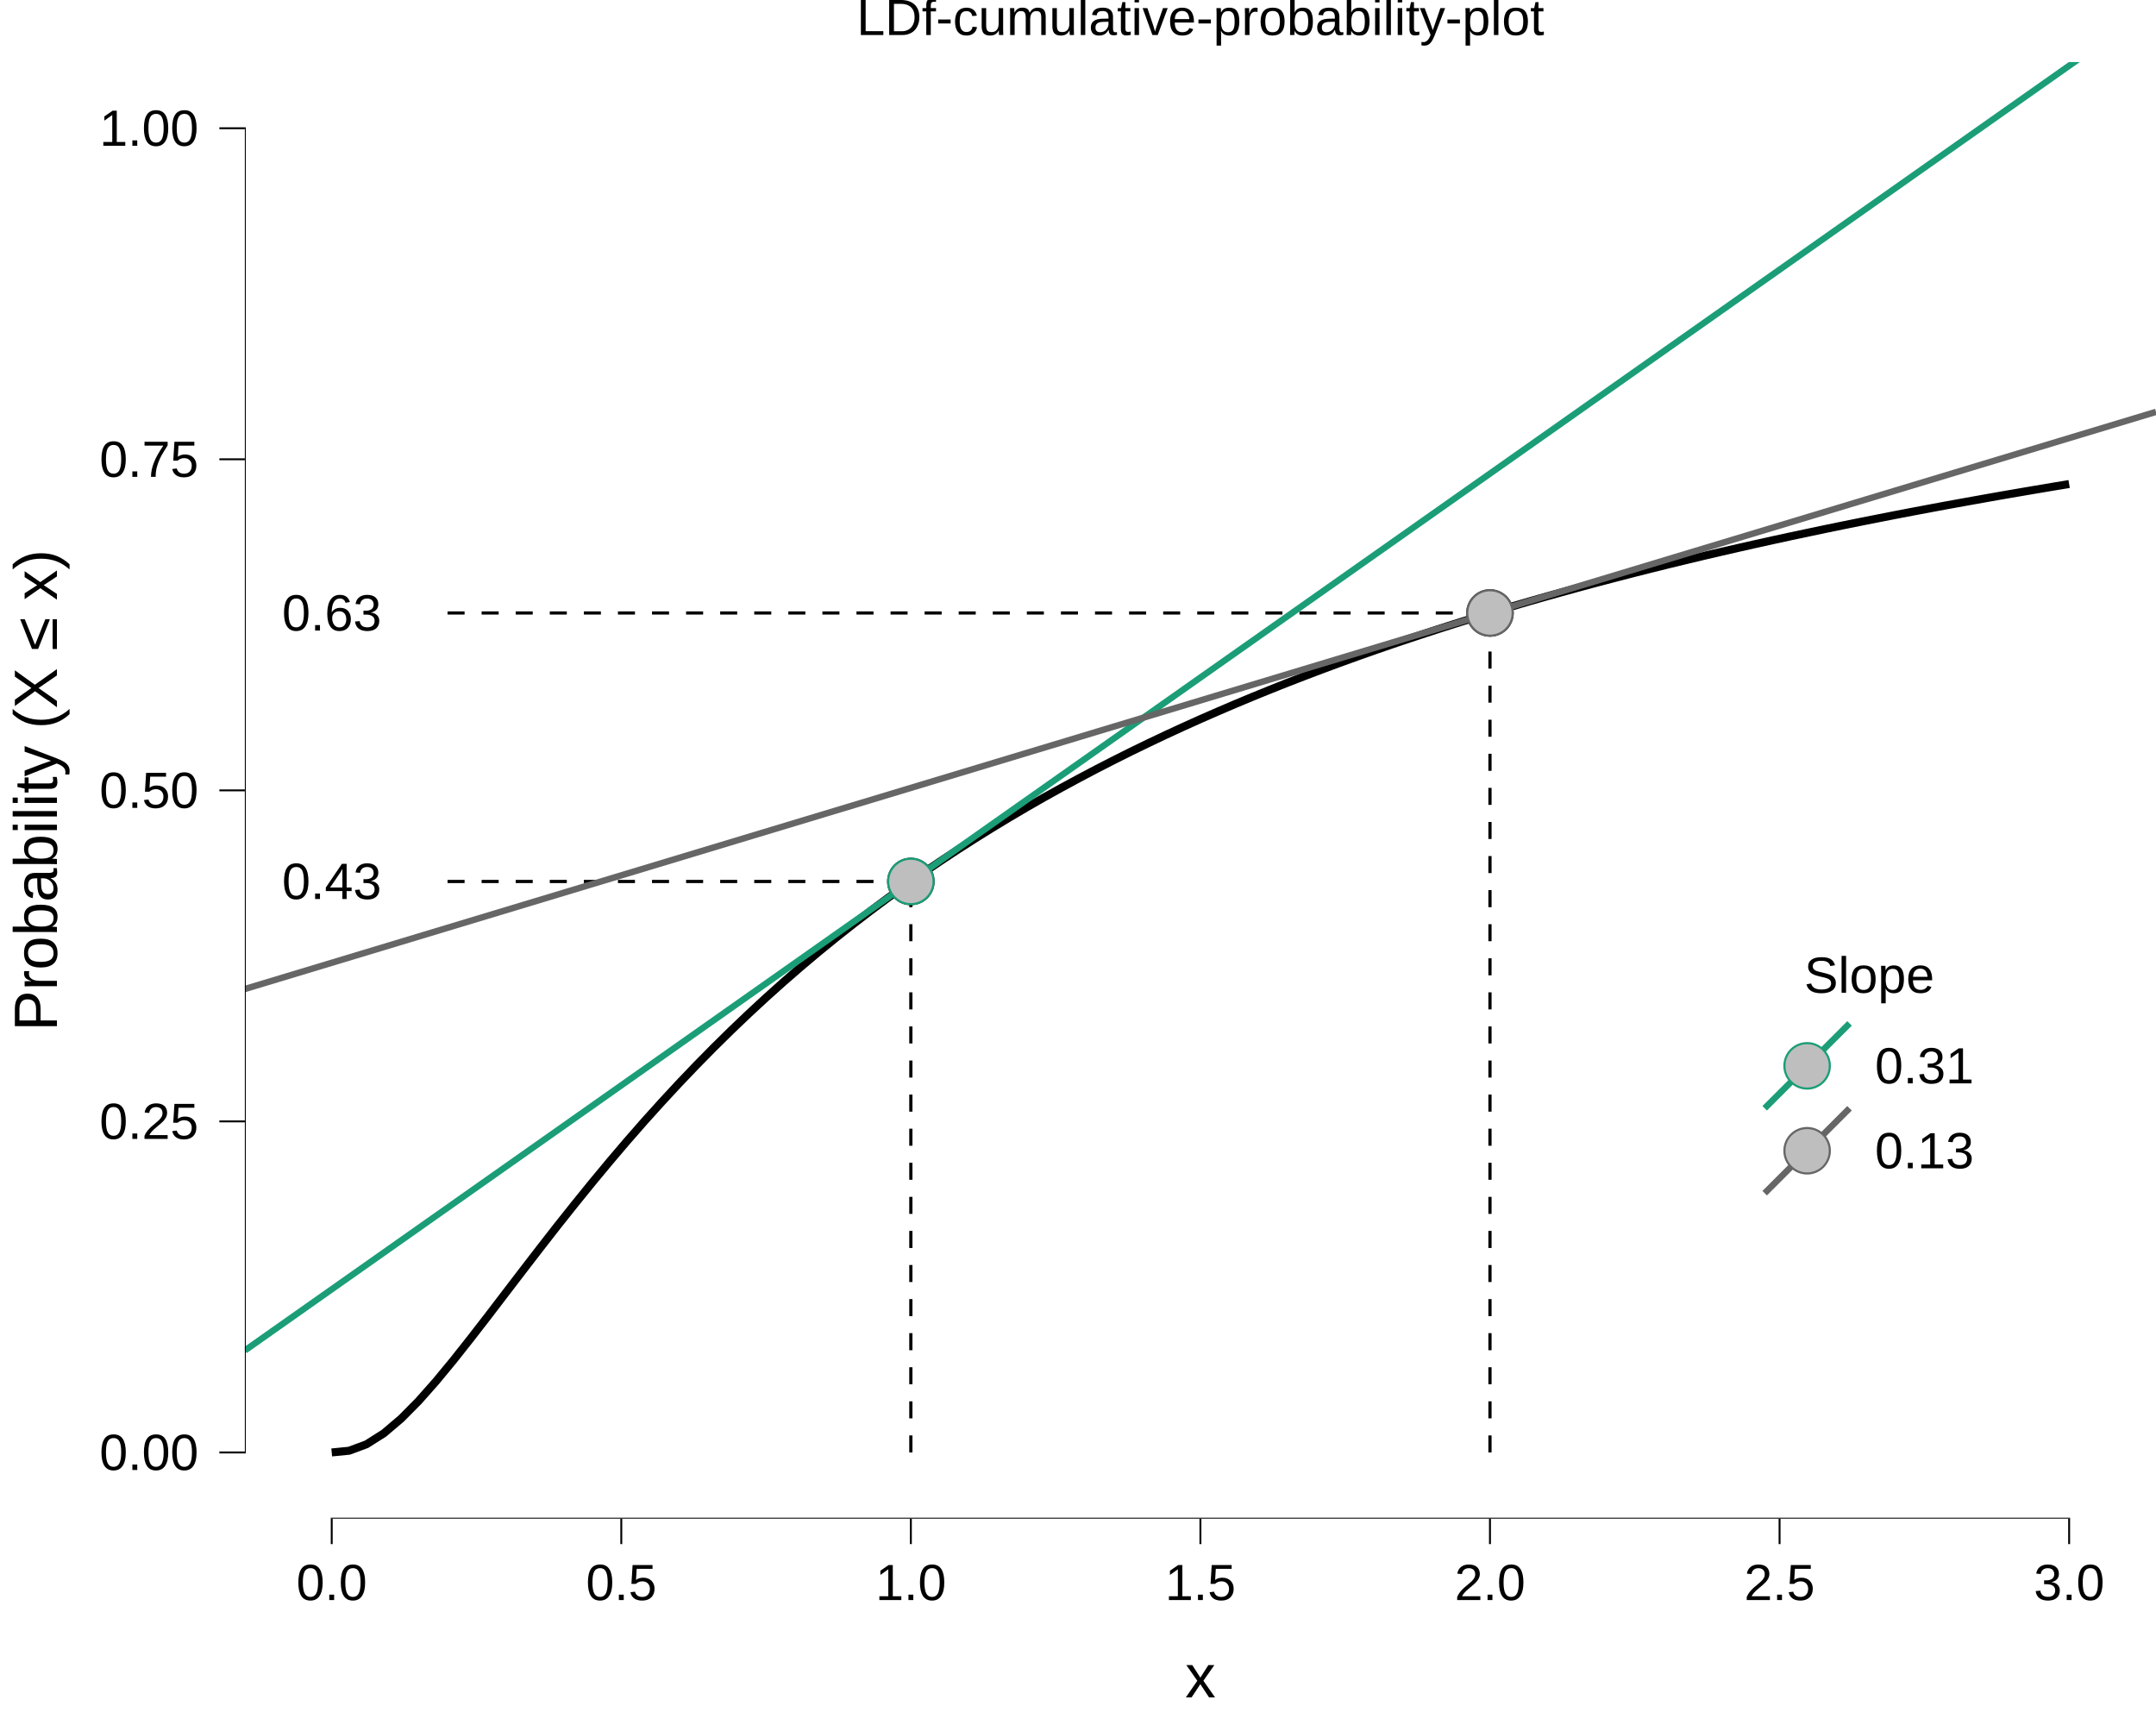
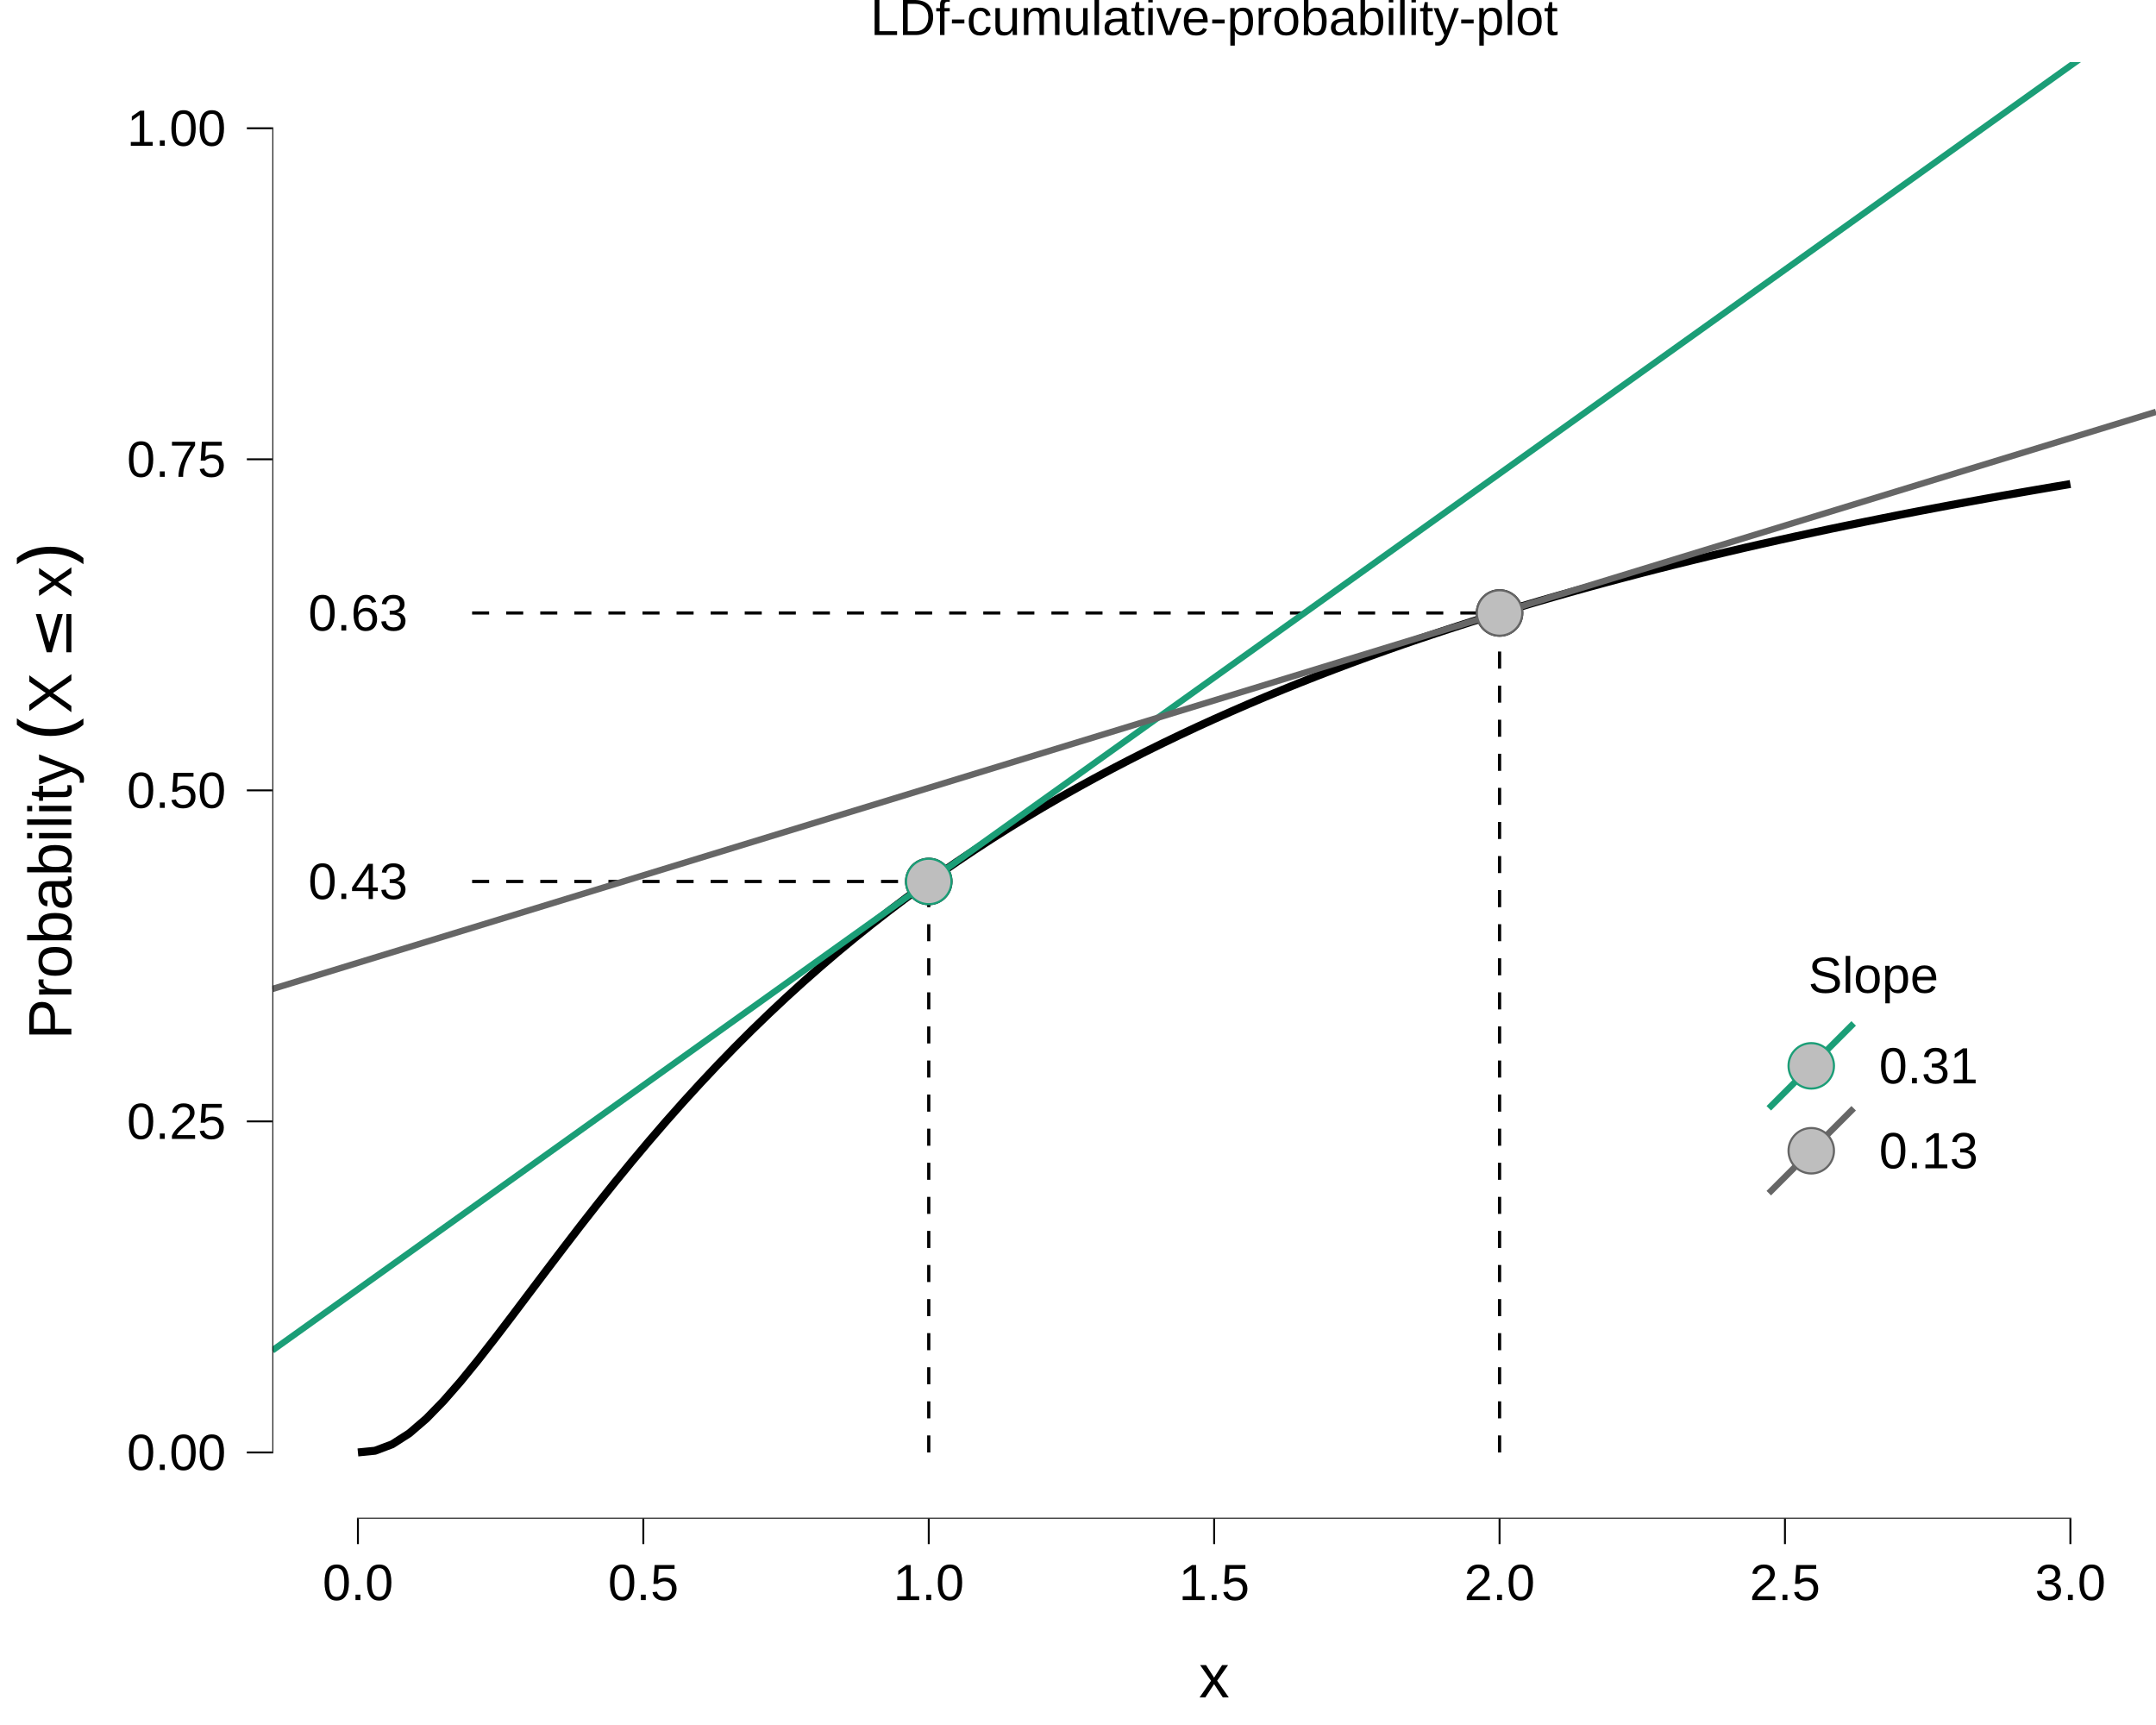
<svg xmlns="http://www.w3.org/2000/svg" viewBox="0 0 720.00 576.00">
  <defs>
    <style type="text/css">
    line, polyline, polygon, path, rect, circle {
      fill: none;
      stroke: #000000;
      stroke-linecap: round;
      stroke-linejoin: round;
      stroke-miterlimit: 10.00;
    }
  </style>
  </defs>
  <rect width="100%" height="100%" style="stroke: none; fill: #FFFFFF;" />
  <rect x="0.00" y="0.00" width="720.00" height="576.00" style="stroke-width: 10.67; stroke: none;" />
  <defs>
-     <clipPath id="cpODEuNzd8NzIwLjAwfDUwNy4xMHwyMC43MQ==">
-       <rect x="81.77" y="20.71" width="638.23" height="486.38" />
+     <clipPath id="cpOTAuOTR8NzIwLjAwfDUwNy4xMHwyMC43MQ==">
+       <rect x="90.94" y="20.71" width="629.06" height="486.38" />
    </clipPath>
  </defs>
-   <rect x="81.77" y="20.71" width="638.23" height="486.38" style="stroke-width: 10.67; stroke: none;" clip-path="url(#cpODEuNzd8NzIwLjAwfDUwNy4xMHwyMC43MQ==)" />
-   <polyline points="110.78,484.99 116.58,484.42 122.38,482.27 128.18,478.60 133.98,473.68 139.79,467.81 145.59,461.26 151.39,454.24 157.19,446.91 163.00,439.41 168.80,431.82 174.60,424.24 180.40,416.71 186.20,409.27 192.01,401.97 197.81,394.82 203.61,387.83 209.41,381.02 215.21,374.39 221.02,367.95 226.82,361.69 232.62,355.62 238.42,349.73 244.23,344.01 250.03,338.48 255.83,333.11 261.63,327.91 267.43,322.87 273.24,317.98 279.04,313.25 284.84,308.66 290.64,304.20 296.44,299.88 302.25,295.69 308.05,291.63 313.85,287.68 319.65,283.85 325.46,280.13 331.26,276.52 337.06,273.01 342.86,269.59 348.66,266.27 354.47,263.05 360.27,259.91 366.07,256.85 371.87,253.88 377.67,250.98 383.48,248.16 389.28,245.41 395.08,242.73 400.88,240.12 406.68,237.58 412.49,235.09 418.29,232.67 424.09,230.31 429.89,228.00 435.70,225.75 441.50,223.55 447.30,221.40 453.10,219.30 458.90,217.25 464.71,215.24 470.51,213.28 476.31,211.37 482.11,209.49 487.91,207.65 493.72,205.86 499.52,204.10 505.32,202.38 511.12,200.69 516.93,199.04 522.73,197.43 528.53,195.84 534.33,194.29 540.13,192.77 545.94,191.27 551.74,189.81 557.54,188.37 563.34,186.97 569.14,185.58 574.95,184.23 580.75,182.90 586.55,181.59 592.35,180.31 598.16,179.05 603.96,177.82 609.76,176.60 615.56,175.41 621.36,174.24 627.17,173.09 632.97,171.95 638.77,170.84 644.57,169.75 650.37,168.67 656.18,167.62 661.98,166.58 667.78,165.55 673.58,164.55 679.39,163.56 685.19,162.58 690.99,161.62 " style="stroke-width: 2.67; stroke-linecap: butt;" clip-path="url(#cpODEuNzd8NzIwLjAwfDUwNy4xMHwyMC43MQ==)" />
-   <line x1="149.46" y1="294.33" x2="304.18" y2="294.33" style="stroke-width: 1.07; stroke-dasharray: 5.69,5.69; stroke-linecap: butt;" clip-path="url(#cpODEuNzd8NzIwLjAwfDUwNy4xMHwyMC43MQ==)" />
-   <line x1="149.46" y1="204.68" x2="497.58" y2="204.68" style="stroke-width: 1.07; stroke-dasharray: 5.69,5.69; stroke-linecap: butt;" clip-path="url(#cpODEuNzd8NzIwLjAwfDUwNy4xMHwyMC43MQ==)" />
-   <g clip-path="url(#cpODEuNzd8NzIwLjAwfDUwNy4xMHwyMC43MQ==)">
-     <text x="94.18" y="300.19" style="font-size: 17.07px; font-family: Liberation Sans;" textLength="33.19px" lengthAdjust="spacingAndGlyphs">0.43</text>
+   <rect x="90.94" y="20.71" width="629.06" height="486.38" style="stroke-width: 10.67; stroke: none;" clip-path="url(#cpOTAuOTR8NzIwLjAwfDUwNy4xMHwyMC43MQ==)" />
+   <polyline points="119.53,484.99 125.25,484.42 130.97,482.27 136.69,478.60 142.41,473.68 148.12,467.81 153.84,461.26 159.56,454.24 165.28,446.91 171.00,439.41 176.72,431.82 182.44,424.24 188.16,416.71 193.87,409.27 199.59,401.97 205.31,394.82 211.03,387.83 216.75,381.02 222.47,374.39 228.19,367.95 233.91,361.69 239.62,355.62 245.34,349.73 251.06,344.01 256.78,338.48 262.50,333.11 268.22,327.91 273.94,322.87 279.66,317.98 285.37,313.25 291.09,308.66 296.81,304.20 302.53,299.88 308.25,295.69 313.97,291.63 319.69,287.68 325.41,283.85 331.12,280.13 336.84,276.52 342.56,273.01 348.28,269.59 354.00,266.27 359.72,263.05 365.44,259.91 371.16,256.85 376.87,253.88 382.59,250.98 388.31,248.16 394.03,245.41 399.75,242.73 405.47,240.12 411.19,237.58 416.91,235.09 422.62,232.67 428.34,230.31 434.06,228.00 439.78,225.75 445.50,223.55 451.22,221.40 456.94,219.30 462.66,217.25 468.37,215.24 474.09,213.28 479.81,211.37 485.53,209.49 491.25,207.65 496.97,205.86 502.69,204.10 508.41,202.38 514.12,200.69 519.84,199.04 525.56,197.43 531.28,195.84 537.00,194.29 542.72,192.77 548.44,191.27 554.16,189.81 559.87,188.37 565.59,186.97 571.31,185.58 577.03,184.23 582.75,182.90 588.47,181.59 594.19,180.31 599.91,179.05 605.62,177.82 611.34,176.60 617.06,175.41 622.78,174.24 628.50,173.09 634.22,171.95 639.94,170.84 645.66,169.75 651.37,168.67 657.09,167.62 662.81,166.58 668.53,165.55 674.25,164.55 679.97,163.56 685.69,162.58 691.41,161.62 " style="stroke-width: 2.67; stroke-linecap: butt;" clip-path="url(#cpOTAuOTR8NzIwLjAwfDUwNy4xMHwyMC43MQ==)" />
+   <line x1="157.66" y1="294.33" x2="310.16" y2="294.33" style="stroke-width: 1.07; stroke-dasharray: 5.69,5.69; stroke-linecap: butt;" clip-path="url(#cpOTAuOTR8NzIwLjAwfDUwNy4xMHwyMC43MQ==)" />
+   <line x1="157.66" y1="204.68" x2="500.78" y2="204.68" style="stroke-width: 1.07; stroke-dasharray: 5.69,5.69; stroke-linecap: butt;" clip-path="url(#cpOTAuOTR8NzIwLjAwfDUwNy4xMHwyMC43MQ==)" />
+   <g clip-path="url(#cpOTAuOTR8NzIwLjAwfDUwNy4xMHwyMC43MQ==)">
+     <text x="102.94" y="300.19" style="font-size: 17.07px; font-family: Liberation Sans;" textLength="33.19px" lengthAdjust="spacingAndGlyphs">0.43</text>
  </g>
-   <g clip-path="url(#cpODEuNzd8NzIwLjAwfDUwNy4xMHwyMC43MQ==)">
-     <text x="94.18" y="210.55" style="font-size: 17.07px; font-family: Liberation Sans;" textLength="33.19px" lengthAdjust="spacingAndGlyphs">0.63</text>
+   <g clip-path="url(#cpOTAuOTR8NzIwLjAwfDUwNy4xMHwyMC43MQ==)">
+     <text x="102.94" y="210.55" style="font-size: 17.07px; font-family: Liberation Sans;" textLength="33.19px" lengthAdjust="spacingAndGlyphs">0.63</text>
  </g>
-   <line x1="304.18" y1="484.99" x2="304.18" y2="294.33" style="stroke-width: 1.07; stroke-dasharray: 5.69,5.69; stroke-linecap: butt;" clip-path="url(#cpODEuNzd8NzIwLjAwfDUwNy4xMHwyMC43MQ==)" />
-   <line x1="497.58" y1="484.99" x2="497.58" y2="204.68" style="stroke-width: 1.07; stroke-dasharray: 5.69,5.69; stroke-linecap: butt;" clip-path="url(#cpODEuNzd8NzIwLjAwfDUwNy4xMHwyMC43MQ==)" />
-   <circle cx="304.18" cy="294.33" r="5.69pt" style="stroke-width: 0.71; fill: #BEBEBE;" clip-path="url(#cpODEuNzd8NzIwLjAwfDUwNy4xMHwyMC43MQ==)" />
-   <circle cx="497.58" cy="204.68" r="5.69pt" style="stroke-width: 0.71; fill: #BEBEBE;" clip-path="url(#cpODEuNzd8NzIwLjAwfDUwNy4xMHwyMC43MQ==)" />
-   <line x1="81.77" y1="450.94" x2="720.00" y2="1.52" style="stroke-width: 2.13; stroke: #1B9E77; stroke-linecap: butt;" clip-path="url(#cpODEuNzd8NzIwLjAwfDUwNy4xMHwyMC43MQ==)" />
-   <line x1="81.77" y1="330.24" x2="720.00" y2="137.53" style="stroke-width: 2.13; stroke: #666666; stroke-linecap: butt;" clip-path="url(#cpODEuNzd8NzIwLjAwfDUwNy4xMHwyMC43MQ==)" />
-   <circle cx="304.18" cy="294.33" r="5.69pt" style="stroke-width: 0.71; stroke: #1B9E77; fill: #BEBEBE;" clip-path="url(#cpODEuNzd8NzIwLjAwfDUwNy4xMHwyMC43MQ==)" />
-   <circle cx="497.58" cy="204.68" r="5.69pt" style="stroke-width: 0.71; stroke: #666666; fill: #BEBEBE;" clip-path="url(#cpODEuNzd8NzIwLjAwfDUwNy4xMHwyMC43MQ==)" />
-   <line x1="110.46" y1="507.10" x2="691.31" y2="507.10" style="stroke-width: 0.64; stroke-linecap: butt;" clip-path="url(#cpODEuNzd8NzIwLjAwfDUwNy4xMHwyMC43MQ==)" />
-   <line x1="81.77" y1="485.31" x2="81.77" y2="42.50" style="stroke-width: 0.64; stroke-linecap: butt;" clip-path="url(#cpODEuNzd8NzIwLjAwfDUwNy4xMHwyMC43MQ==)" />
-   <rect x="81.77" y="20.71" width="638.23" height="486.38" style="stroke-width: 0.00; stroke: none;" clip-path="url(#cpODEuNzd8NzIwLjAwfDUwNy4xMHwyMC43MQ==)" />
+   <line x1="310.16" y1="484.99" x2="310.16" y2="294.33" style="stroke-width: 1.07; stroke-dasharray: 5.69,5.69; stroke-linecap: butt;" clip-path="url(#cpOTAuOTR8NzIwLjAwfDUwNy4xMHwyMC43MQ==)" />
+   <line x1="500.78" y1="484.99" x2="500.78" y2="204.68" style="stroke-width: 1.07; stroke-dasharray: 5.69,5.69; stroke-linecap: butt;" clip-path="url(#cpOTAuOTR8NzIwLjAwfDUwNy4xMHwyMC43MQ==)" />
+   <circle cx="310.16" cy="294.33" r="5.69pt" style="stroke-width: 0.71; fill: #BEBEBE;" clip-path="url(#cpOTAuOTR8NzIwLjAwfDUwNy4xMHwyMC43MQ==)" />
+   <circle cx="500.78" cy="204.68" r="5.69pt" style="stroke-width: 0.71; fill: #BEBEBE;" clip-path="url(#cpOTAuOTR8NzIwLjAwfDUwNy4xMHwyMC43MQ==)" />
+   <line x1="90.94" y1="450.94" x2="720.00" y2="1.52" style="stroke-width: 2.13; stroke: #1B9E77; stroke-linecap: butt;" clip-path="url(#cpOTAuOTR8NzIwLjAwfDUwNy4xMHwyMC43MQ==)" />
+   <line x1="90.94" y1="330.24" x2="720.00" y2="137.53" style="stroke-width: 2.13; stroke: #666666; stroke-linecap: butt;" clip-path="url(#cpOTAuOTR8NzIwLjAwfDUwNy4xMHwyMC43MQ==)" />
+   <circle cx="310.16" cy="294.33" r="5.69pt" style="stroke-width: 0.71; stroke: #1B9E77; fill: #BEBEBE;" clip-path="url(#cpOTAuOTR8NzIwLjAwfDUwNy4xMHwyMC43MQ==)" />
+   <circle cx="500.78" cy="204.68" r="5.69pt" style="stroke-width: 0.71; stroke: #666666; fill: #BEBEBE;" clip-path="url(#cpOTAuOTR8NzIwLjAwfDUwNy4xMHwyMC43MQ==)" />
+   <line x1="119.21" y1="507.10" x2="691.73" y2="507.10" style="stroke-width: 0.64; stroke-linecap: butt;" clip-path="url(#cpOTAuOTR8NzIwLjAwfDUwNy4xMHwyMC43MQ==)" />
+   <line x1="90.94" y1="485.31" x2="90.94" y2="42.50" style="stroke-width: 0.64; stroke-linecap: butt;" clip-path="url(#cpOTAuOTR8NzIwLjAwfDUwNy4xMHwyMC43MQ==)" />
+   <rect x="90.94" y="20.71" width="629.06" height="486.38" style="stroke-width: 0.00; stroke: none;" clip-path="url(#cpOTAuOTR8NzIwLjAwfDUwNy4xMHwyMC43MQ==)" />
  <defs>
    <clipPath id="cpMC4wMHw3MjAuMDB8NTc2LjAwfDAuMDA=">
      <rect x="0.00" y="0.00" width="720.00" height="576.00" />
    </clipPath>
  </defs>
-   <polyline points="81.77,507.10 81.77,20.71 " style="stroke-width: 0.00; stroke: none; stroke-linecap: butt;" clip-path="url(#cpMC4wMHw3MjAuMDB8NTc2LjAwfDAuMDA=)" />
+   <polyline points="90.94,507.10 90.94,20.71 " style="stroke-width: 0.00; stroke: none; stroke-linecap: butt;" clip-path="url(#cpMC4wMHw3MjAuMDB8NTc2LjAwfDAuMDA=)" />
  <g clip-path="url(#cpMC4wMHw3MjAuMDB8NTc2LjAwfDAuMDA=)">
-     <text x="33.21" y="490.84" style="font-size: 17.00px; font-family: Liberation Sans;" textLength="33.08px" lengthAdjust="spacingAndGlyphs">0.00</text>
+     <text x="42.38" y="490.84" style="font-size: 17.00px; font-family: Liberation Sans;" textLength="33.08px" lengthAdjust="spacingAndGlyphs">0.00</text>
  </g>
  <g clip-path="url(#cpMC4wMHw3MjAuMDB8NTc2LjAwfDAuMDA=)">
-     <text x="33.21" y="380.30" style="font-size: 17.00px; font-family: Liberation Sans;" textLength="33.08px" lengthAdjust="spacingAndGlyphs">0.25</text>
+     <text x="42.38" y="380.30" style="font-size: 17.00px; font-family: Liberation Sans;" textLength="33.08px" lengthAdjust="spacingAndGlyphs">0.25</text>
  </g>
  <g clip-path="url(#cpMC4wMHw3MjAuMDB8NTc2LjAwfDAuMDA=)">
-     <text x="33.21" y="269.76" style="font-size: 17.00px; font-family: Liberation Sans;" textLength="33.08px" lengthAdjust="spacingAndGlyphs">0.50</text>
+     <text x="42.38" y="269.76" style="font-size: 17.00px; font-family: Liberation Sans;" textLength="33.08px" lengthAdjust="spacingAndGlyphs">0.50</text>
  </g>
  <g clip-path="url(#cpMC4wMHw3MjAuMDB8NTc2LjAwfDAuMDA=)">
-     <text x="33.21" y="159.22" style="font-size: 17.00px; font-family: Liberation Sans;" textLength="33.08px" lengthAdjust="spacingAndGlyphs">0.75</text>
+     <text x="42.38" y="159.22" style="font-size: 17.00px; font-family: Liberation Sans;" textLength="33.08px" lengthAdjust="spacingAndGlyphs">0.75</text>
  </g>
  <g clip-path="url(#cpMC4wMHw3MjAuMDB8NTc2LjAwfDAuMDA=)">
-     <text x="33.21" y="48.67" style="font-size: 17.00px; font-family: Liberation Sans;" textLength="33.08px" lengthAdjust="spacingAndGlyphs">1.00</text>
+     <text x="42.38" y="48.67" style="font-size: 17.00px; font-family: Liberation Sans;" textLength="33.08px" lengthAdjust="spacingAndGlyphs">1.00</text>
  </g>
-   <polyline points="73.26,484.99 81.77,484.99 " style="stroke-width: 0.64; stroke-linecap: butt;" clip-path="url(#cpMC4wMHw3MjAuMDB8NTc2LjAwfDAuMDA=)" />
-   <polyline points="73.26,374.45 81.77,374.45 " style="stroke-width: 0.64; stroke-linecap: butt;" clip-path="url(#cpMC4wMHw3MjAuMDB8NTc2LjAwfDAuMDA=)" />
-   <polyline points="73.26,263.91 81.77,263.91 " style="stroke-width: 0.64; stroke-linecap: butt;" clip-path="url(#cpMC4wMHw3MjAuMDB8NTc2LjAwfDAuMDA=)" />
-   <polyline points="73.26,153.36 81.77,153.36 " style="stroke-width: 0.64; stroke-linecap: butt;" clip-path="url(#cpMC4wMHw3MjAuMDB8NTc2LjAwfDAuMDA=)" />
-   <polyline points="73.26,42.82 81.77,42.82 " style="stroke-width: 0.64; stroke-linecap: butt;" clip-path="url(#cpMC4wMHw3MjAuMDB8NTc2LjAwfDAuMDA=)" />
-   <polyline points="81.77,507.10 720.00,507.10 " style="stroke-width: 0.00; stroke: none; stroke-linecap: butt;" clip-path="url(#cpMC4wMHw3MjAuMDB8NTc2LjAwfDAuMDA=)" />
-   <polyline points="110.78,515.60 110.78,507.10 " style="stroke-width: 0.64; stroke-linecap: butt;" clip-path="url(#cpMC4wMHw3MjAuMDB8NTc2LjAwfDAuMDA=)" />
-   <polyline points="207.48,515.60 207.48,507.10 " style="stroke-width: 0.64; stroke-linecap: butt;" clip-path="url(#cpMC4wMHw3MjAuMDB8NTc2LjAwfDAuMDA=)" />
-   <polyline points="304.18,515.60 304.18,507.10 " style="stroke-width: 0.64; stroke-linecap: butt;" clip-path="url(#cpMC4wMHw3MjAuMDB8NTc2LjAwfDAuMDA=)" />
-   <polyline points="400.88,515.60 400.88,507.10 " style="stroke-width: 0.64; stroke-linecap: butt;" clip-path="url(#cpMC4wMHw3MjAuMDB8NTc2LjAwfDAuMDA=)" />
-   <polyline points="497.58,515.60 497.58,507.10 " style="stroke-width: 0.64; stroke-linecap: butt;" clip-path="url(#cpMC4wMHw3MjAuMDB8NTc2LjAwfDAuMDA=)" />
-   <polyline points="594.29,515.60 594.29,507.10 " style="stroke-width: 0.64; stroke-linecap: butt;" clip-path="url(#cpMC4wMHw3MjAuMDB8NTc2LjAwfDAuMDA=)" />
-   <polyline points="690.99,515.60 690.99,507.10 " style="stroke-width: 0.64; stroke-linecap: butt;" clip-path="url(#cpMC4wMHw3MjAuMDB8NTc2LjAwfDAuMDA=)" />
+   <polyline points="82.43,484.99 90.94,484.99 " style="stroke-width: 0.64; stroke-linecap: butt;" clip-path="url(#cpMC4wMHw3MjAuMDB8NTc2LjAwfDAuMDA=)" />
+   <polyline points="82.43,374.45 90.94,374.45 " style="stroke-width: 0.64; stroke-linecap: butt;" clip-path="url(#cpMC4wMHw3MjAuMDB8NTc2LjAwfDAuMDA=)" />
+   <polyline points="82.43,263.91 90.94,263.91 " style="stroke-width: 0.64; stroke-linecap: butt;" clip-path="url(#cpMC4wMHw3MjAuMDB8NTc2LjAwfDAuMDA=)" />
+   <polyline points="82.43,153.36 90.94,153.36 " style="stroke-width: 0.64; stroke-linecap: butt;" clip-path="url(#cpMC4wMHw3MjAuMDB8NTc2LjAwfDAuMDA=)" />
+   <polyline points="82.43,42.82 90.94,42.82 " style="stroke-width: 0.64; stroke-linecap: butt;" clip-path="url(#cpMC4wMHw3MjAuMDB8NTc2LjAwfDAuMDA=)" />
+   <polyline points="90.94,507.10 720.00,507.10 " style="stroke-width: 0.00; stroke: none; stroke-linecap: butt;" clip-path="url(#cpMC4wMHw3MjAuMDB8NTc2LjAwfDAuMDA=)" />
+   <polyline points="119.53,515.60 119.53,507.10 " style="stroke-width: 0.64; stroke-linecap: butt;" clip-path="url(#cpMC4wMHw3MjAuMDB8NTc2LjAwfDAuMDA=)" />
+   <polyline points="214.84,515.60 214.84,507.10 " style="stroke-width: 0.64; stroke-linecap: butt;" clip-path="url(#cpMC4wMHw3MjAuMDB8NTc2LjAwfDAuMDA=)" />
+   <polyline points="310.16,515.60 310.16,507.10 " style="stroke-width: 0.64; stroke-linecap: butt;" clip-path="url(#cpMC4wMHw3MjAuMDB8NTc2LjAwfDAuMDA=)" />
+   <polyline points="405.47,515.60 405.47,507.10 " style="stroke-width: 0.64; stroke-linecap: butt;" clip-path="url(#cpMC4wMHw3MjAuMDB8NTc2LjAwfDAuMDA=)" />
+   <polyline points="500.78,515.60 500.78,507.10 " style="stroke-width: 0.64; stroke-linecap: butt;" clip-path="url(#cpMC4wMHw3MjAuMDB8NTc2LjAwfDAuMDA=)" />
+   <polyline points="596.09,515.60 596.09,507.10 " style="stroke-width: 0.64; stroke-linecap: butt;" clip-path="url(#cpMC4wMHw3MjAuMDB8NTc2LjAwfDAuMDA=)" />
+   <polyline points="691.41,515.60 691.41,507.10 " style="stroke-width: 0.64; stroke-linecap: butt;" clip-path="url(#cpMC4wMHw3MjAuMDB8NTc2LjAwfDAuMDA=)" />
  <g clip-path="url(#cpMC4wMHw3MjAuMDB8NTc2LjAwfDAuMDA=)">
-     <text x="98.96" y="534.28" style="font-size: 17.00px; font-family: Liberation Sans;" textLength="23.62px" lengthAdjust="spacingAndGlyphs">0.0</text>
+     <text x="107.72" y="534.28" style="font-size: 17.00px; font-family: Liberation Sans;" textLength="23.62px" lengthAdjust="spacingAndGlyphs">0.0</text>
  </g>
  <g clip-path="url(#cpMC4wMHw3MjAuMDB8NTc2LjAwfDAuMDA=)">
-     <text x="195.67" y="534.28" style="font-size: 17.00px; font-family: Liberation Sans;" textLength="23.62px" lengthAdjust="spacingAndGlyphs">0.5</text>
+     <text x="203.03" y="534.28" style="font-size: 17.00px; font-family: Liberation Sans;" textLength="23.62px" lengthAdjust="spacingAndGlyphs">0.5</text>
  </g>
  <g clip-path="url(#cpMC4wMHw3MjAuMDB8NTc2LjAwfDAuMDA=)">
-     <text x="292.37" y="534.28" style="font-size: 17.00px; font-family: Liberation Sans;" textLength="23.62px" lengthAdjust="spacingAndGlyphs">1.0</text>
+     <text x="298.34" y="534.28" style="font-size: 17.00px; font-family: Liberation Sans;" textLength="23.62px" lengthAdjust="spacingAndGlyphs">1.0</text>
  </g>
  <g clip-path="url(#cpMC4wMHw3MjAuMDB8NTc2LjAwfDAuMDA=)">
-     <text x="389.07" y="534.28" style="font-size: 17.00px; font-family: Liberation Sans;" textLength="23.62px" lengthAdjust="spacingAndGlyphs">1.5</text>
+     <text x="393.66" y="534.28" style="font-size: 17.00px; font-family: Liberation Sans;" textLength="23.62px" lengthAdjust="spacingAndGlyphs">1.5</text>
  </g>
  <g clip-path="url(#cpMC4wMHw3MjAuMDB8NTc2LjAwfDAuMDA=)">
-     <text x="485.77" y="534.28" style="font-size: 17.00px; font-family: Liberation Sans;" textLength="23.62px" lengthAdjust="spacingAndGlyphs">2.0</text>
+     <text x="488.97" y="534.28" style="font-size: 17.00px; font-family: Liberation Sans;" textLength="23.62px" lengthAdjust="spacingAndGlyphs">2.0</text>
  </g>
  <g clip-path="url(#cpMC4wMHw3MjAuMDB8NTc2LjAwfDAuMDA=)">
-     <text x="582.47" y="534.28" style="font-size: 17.00px; font-family: Liberation Sans;" textLength="23.62px" lengthAdjust="spacingAndGlyphs">2.5</text>
+     <text x="584.28" y="534.28" style="font-size: 17.00px; font-family: Liberation Sans;" textLength="23.62px" lengthAdjust="spacingAndGlyphs">2.5</text>
  </g>
  <g clip-path="url(#cpMC4wMHw3MjAuMDB8NTc2LjAwfDAuMDA=)">
-     <text x="679.18" y="534.28" style="font-size: 17.00px; font-family: Liberation Sans;" textLength="23.62px" lengthAdjust="spacingAndGlyphs">3.0</text>
+     <text x="679.59" y="534.28" style="font-size: 17.00px; font-family: Liberation Sans;" textLength="23.62px" lengthAdjust="spacingAndGlyphs">3.0</text>
  </g>
  <g clip-path="url(#cpMC4wMHw3MjAuMDB8NTc2LjAwfDAuMDA=)">
-     <text x="395.78" y="566.78" style="font-size: 20.40px; font-family: Liberation Sans;" textLength="10.20px" lengthAdjust="spacingAndGlyphs">x</text>
+     <text x="400.37" y="566.78" style="font-size: 20.40px; font-family: Liberation Sans;" textLength="10.20px" lengthAdjust="spacingAndGlyphs">x</text>
  </g>
  <g clip-path="url(#cpMC4wMHw3MjAuMDB8NTc2LjAwfDAuMDA=)">
-     <text transform="translate(19.01,344.32) rotate(-90)" style="font-size: 20.40px; font-family: Liberation Sans;" textLength="160.83px" lengthAdjust="spacingAndGlyphs">Probability (X ≤ x)</text>
-   </g>
-   <rect x="583.84" y="312.54" width="80.85" height="91.35" style="stroke-width: 0.75; stroke: none;" clip-path="url(#cpMC4wMHw3MjAuMDB8NTc2LjAwfDAuMDA=)" />
-   <rect x="583.84" y="312.54" width="80.85" height="91.35" style="stroke-width: 10.67; stroke: none;" clip-path="url(#cpMC4wMHw3MjAuMDB8NTc2LjAwfDAuMDA=)" />
-   <g clip-path="url(#cpMC4wMHw3MjAuMDB8NTc2LjAwfDAuMDA=)">
-     <text x="602.52" y="331.49" style="font-size: 17.00px; font-family: Liberation Sans;" textLength="43.48px" lengthAdjust="spacingAndGlyphs">Slope</text>
-   </g>
-   <rect x="589.32" y="341.73" width="28.35" height="28.35" style="stroke-width: 10.67; stroke: none;" clip-path="url(#cpMC4wMHw3MjAuMDB8NTc2LjAwfDAuMDA=)" />
-   <line x1="589.32" y1="370.07" x2="617.66" y2="341.73" style="stroke-width: 2.13; stroke: #1B9E77; stroke-linecap: butt;" clip-path="url(#cpMC4wMHw3MjAuMDB8NTc2LjAwfDAuMDA=)" />
-   <circle cx="603.49" cy="355.90" r="5.69pt" style="stroke-width: 0.71; stroke: #1B9E77; fill: #BEBEBE;" clip-path="url(#cpMC4wMHw3MjAuMDB8NTc2LjAwfDAuMDA=)" />
-   <rect x="589.32" y="370.07" width="28.35" height="28.35" style="stroke-width: 10.67; stroke: none;" clip-path="url(#cpMC4wMHw3MjAuMDB8NTc2LjAwfDAuMDA=)" />
-   <line x1="589.32" y1="398.42" x2="617.66" y2="370.07" style="stroke-width: 2.13; stroke: #666666; stroke-linecap: butt;" clip-path="url(#cpMC4wMHw3MjAuMDB8NTc2LjAwfDAuMDA=)" />
-   <circle cx="603.49" cy="384.25" r="5.69pt" style="stroke-width: 0.71; stroke: #666666; fill: #BEBEBE;" clip-path="url(#cpMC4wMHw3MjAuMDB8NTc2LjAwfDAuMDA=)" />
-   <g clip-path="url(#cpMC4wMHw3MjAuMDB8NTc2LjAwfDAuMDA=)">
-     <text x="626.13" y="361.75" style="font-size: 17.00px; font-family: Liberation Sans;" textLength="33.08px" lengthAdjust="spacingAndGlyphs">0.31</text>
+     <text transform="translate(23.83,347.09) rotate(-90)" style="font-size: 20.40px; font-family: Liberation Sans;" textLength="95.23px" lengthAdjust="spacingAndGlyphs">Probability</text>
  </g>
  <g clip-path="url(#cpMC4wMHw3MjAuMDB8NTc2LjAwfDAuMDA=)">
-     <text x="626.13" y="390.10" style="font-size: 17.00px; font-family: Liberation Sans;" textLength="33.08px" lengthAdjust="spacingAndGlyphs">0.13</text>
+     <text transform="translate(23.83,251.86) rotate(-90)" style="font-size: 20.40px; font-family: Symbola;" textLength="5.09px" lengthAdjust="spacingAndGlyphs"> </text>
  </g>
  <g clip-path="url(#cpMC4wMHw3MjAuMDB8NTc2LjAwfDAuMDA=)">
-     <text x="286.10" y="11.70" style="font-size: 17.00px; font-family: Liberation Sans;" textLength="229.56px" lengthAdjust="spacingAndGlyphs">LDf-cumulative-probability-plot</text>
+     <text transform="translate(23.83,246.76) rotate(-90)" style="font-size: 25.50px; font-family: Symbola;" textLength="8.48px" lengthAdjust="spacingAndGlyphs">(</text>
+   </g>
+   <g clip-path="url(#cpMC4wMHw3MjAuMDB8NTc2LjAwfDAuMDA=)">
+     <text transform="translate(23.83,238.28) rotate(-90)" style="font-size: 20.40px; font-family: Liberation Sans;" textLength="13.59px" lengthAdjust="spacingAndGlyphs">X</text>
+   </g>
+   <g clip-path="url(#cpMC4wMHw3MjAuMDB8NTc2LjAwfDAuMDA=)">
+     <text transform="translate(23.83,219.97) rotate(-90)" style="font-size: 20.40px; font-family: Symbola;" textLength="15.84px" lengthAdjust="spacingAndGlyphs">≤</text>
+   </g>
+   <g clip-path="url(#cpMC4wMHw3MjAuMDB8NTc2LjAwfDAuMDA=)">
+     <text transform="translate(23.83,199.41) rotate(-90)" style="font-size: 20.40px; font-family: Liberation Sans;" textLength="10.20px" lengthAdjust="spacingAndGlyphs">x</text>
+   </g>
+   <g clip-path="url(#cpMC4wMHw3MjAuMDB8NTc2LjAwfDAuMDA=)">
+     <text transform="translate(23.83,189.20) rotate(-90)" style="font-size: 25.50px; font-family: Symbola;" textLength="8.48px" lengthAdjust="spacingAndGlyphs">)</text>
+   </g>
+   <rect x="585.21" y="312.54" width="80.85" height="91.35" style="stroke-width: 0.75; stroke: none;" clip-path="url(#cpMC4wMHw3MjAuMDB8NTc2LjAwfDAuMDA=)" />
+   <rect x="585.21" y="312.54" width="80.85" height="91.35" style="stroke-width: 10.67; stroke: none;" clip-path="url(#cpMC4wMHw3MjAuMDB8NTc2LjAwfDAuMDA=)" />
+   <g clip-path="url(#cpMC4wMHw3MjAuMDB8NTc2LjAwfDAuMDA=)">
+     <text x="603.90" y="331.49" style="font-size: 17.00px; font-family: Liberation Sans;" textLength="43.48px" lengthAdjust="spacingAndGlyphs">Slope</text>
+   </g>
+   <rect x="590.69" y="341.73" width="28.35" height="28.35" style="stroke-width: 10.67; stroke: none;" clip-path="url(#cpMC4wMHw3MjAuMDB8NTc2LjAwfDAuMDA=)" />
+   <line x1="590.69" y1="370.07" x2="619.04" y2="341.73" style="stroke-width: 2.13; stroke: #1B9E77; stroke-linecap: butt;" clip-path="url(#cpMC4wMHw3MjAuMDB8NTc2LjAwfDAuMDA=)" />
+   <circle cx="604.87" cy="355.90" r="5.69pt" style="stroke-width: 0.71; stroke: #1B9E77; fill: #BEBEBE;" clip-path="url(#cpMC4wMHw3MjAuMDB8NTc2LjAwfDAuMDA=)" />
+   <rect x="590.69" y="370.07" width="28.35" height="28.35" style="stroke-width: 10.67; stroke: none;" clip-path="url(#cpMC4wMHw3MjAuMDB8NTc2LjAwfDAuMDA=)" />
+   <line x1="590.69" y1="398.42" x2="619.04" y2="370.07" style="stroke-width: 2.13; stroke: #666666; stroke-linecap: butt;" clip-path="url(#cpMC4wMHw3MjAuMDB8NTc2LjAwfDAuMDA=)" />
+   <circle cx="604.87" cy="384.25" r="5.69pt" style="stroke-width: 0.71; stroke: #666666; fill: #BEBEBE;" clip-path="url(#cpMC4wMHw3MjAuMDB8NTc2LjAwfDAuMDA=)" />
+   <g clip-path="url(#cpMC4wMHw3MjAuMDB8NTc2LjAwfDAuMDA=)">
+     <text x="627.51" y="361.75" style="font-size: 17.00px; font-family: Liberation Sans;" textLength="33.08px" lengthAdjust="spacingAndGlyphs">0.31</text>
+   </g>
+   <g clip-path="url(#cpMC4wMHw3MjAuMDB8NTc2LjAwfDAuMDA=)">
+     <text x="627.51" y="390.10" style="font-size: 17.00px; font-family: Liberation Sans;" textLength="33.08px" lengthAdjust="spacingAndGlyphs">0.13</text>
+   </g>
+   <g clip-path="url(#cpMC4wMHw3MjAuMDB8NTc2LjAwfDAuMDA=)">
+     <text x="290.69" y="11.70" style="font-size: 17.00px; font-family: Liberation Sans;" textLength="229.56px" lengthAdjust="spacingAndGlyphs">LDf-cumulative-probability-plot</text>
  </g>
</svg>
